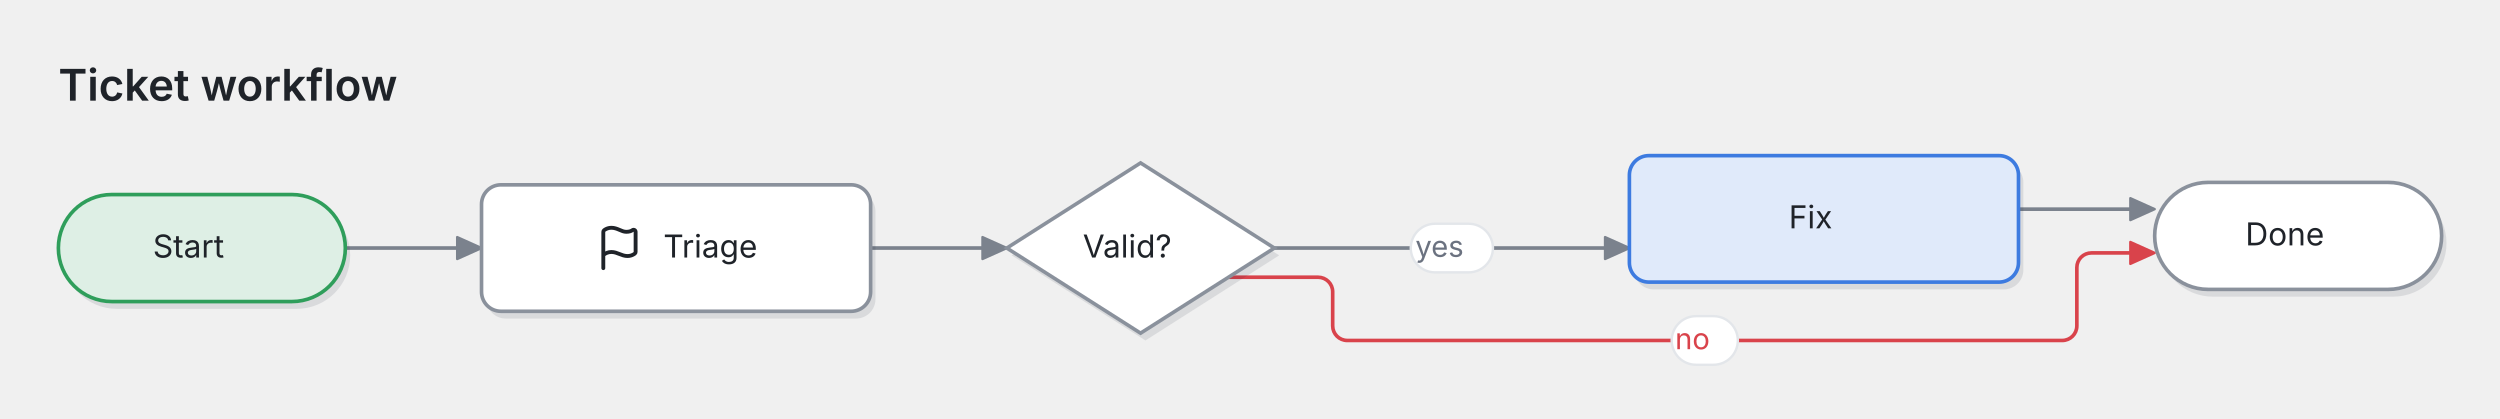
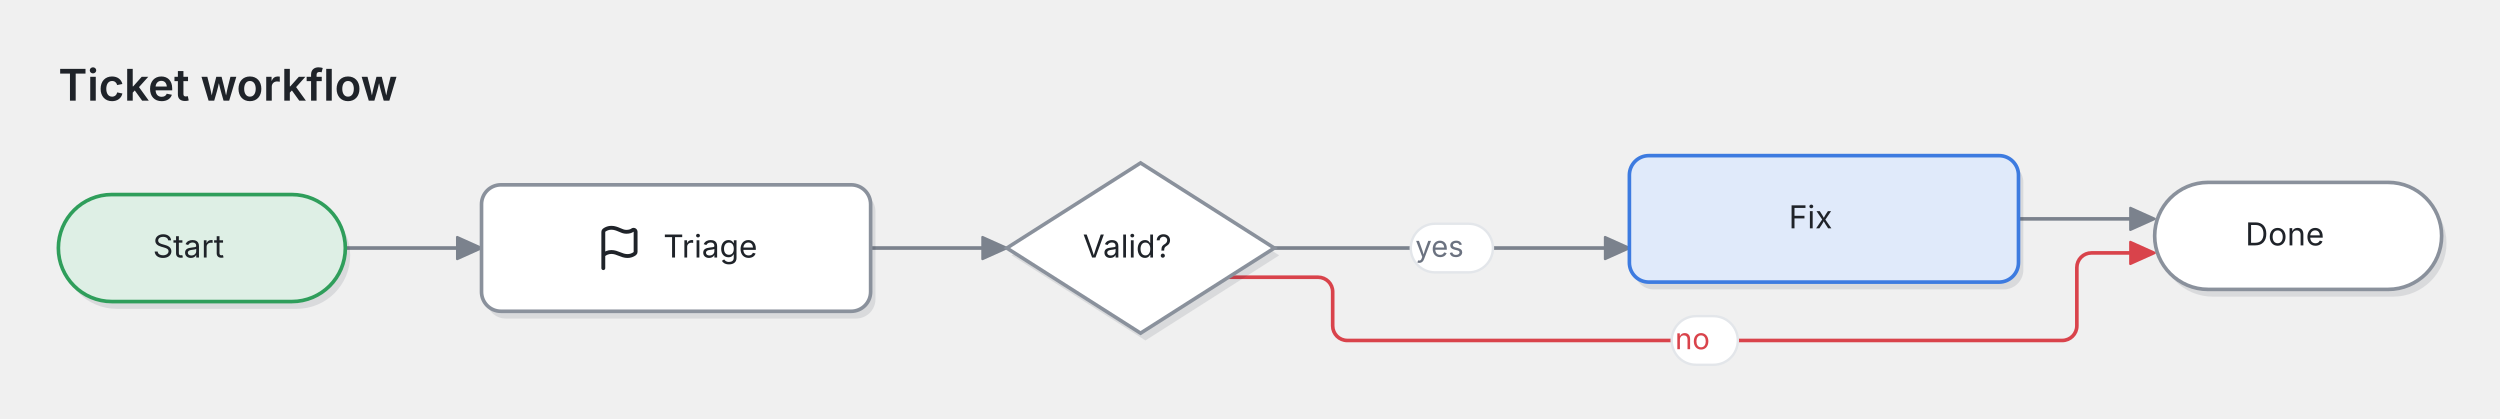
<svg xmlns="http://www.w3.org/2000/svg" width="1028" height="172" viewBox="0 0 1028 172" font-family="Inter, 'Inter var', system-ui, -apple-system, 'Segoe UI', 'Noto Sans KR', sans-serif" data-diagram="flowchart" data-theme="light">
  <g data-edge="e1">
    <path d="M142,102L190,102" fill="none" stroke="#7b828d" stroke-width="1.5" stroke-linecap="round" stroke-linejoin="round" />
    <path d="M198 102L188 97.5L188 106.5Z" fill="#7b828d" stroke="#7b828d" stroke-width="1" stroke-linejoin="round" />
  </g>
  <g data-edge="e2">
    <path d="M358,102L406,102" fill="none" stroke="#7b828d" stroke-width="1.5" stroke-linecap="round" stroke-linejoin="round" />
    <path d="M414 102L404 97.5L404 106.5Z" fill="#7b828d" stroke="#7b828d" stroke-width="1" stroke-linejoin="round" />
  </g>
  <g data-edge="e3">
    <path d="M524,102L662,102" fill="none" stroke="#7b828d" stroke-width="1.5" stroke-linecap="round" stroke-linejoin="round" />
    <path d="M670 102L660 97.5L660 106.5Z" fill="#7b828d" stroke="#7b828d" stroke-width="1" stroke-linejoin="round" />
  </g>
  <g data-edge="e4">
    <path d="M505.14 114L542 114A6 6 0 0 1 548 120L548 134A6 6 0 0 0 554 140L848 140A6 6 0 0 0 854 134L854 110A6 6 0 0 1 860 104L878 104" fill="none" stroke="#d9434b" stroke-width="1.5" stroke-linecap="round" stroke-linejoin="round" />
    <path d="M886 104L876 99.5L876 108.5Z" fill="#d9434b" stroke="#d9434b" stroke-width="1" stroke-linejoin="round" />
  </g>
  <g data-edge="e5">
-     <path d="M830,86L878,86" fill="none" stroke="#7b828d" stroke-width="1.5" stroke-linecap="round" stroke-linejoin="round" />
-     <path d="M886 86L876 81.5L876 90.5Z" fill="#7b828d" stroke="#7b828d" stroke-width="1" stroke-linejoin="round" />
+     <path d="M830,90L878,90" fill="none" stroke="#7b828d" stroke-width="1.5" stroke-linecap="round" stroke-linejoin="round" />
+     <path d="M886 90L876 85.5L876 94.5Z" fill="#7b828d" stroke="#7b828d" stroke-width="1" stroke-linejoin="round" />
  </g>
  <g data-role="node" data-id="Start">
    <rect x="26" y="83" width="118" height="44" rx="22" fill="rgba(15,23,42,0.10)" stroke="none" />
    <rect x="24" y="80" width="118" height="44" rx="22" fill="#deefe5" stroke="#2f9e5b" stroke-width="1.5" />
  </g>
  <text font-size="13" fill="#1f2329" text-anchor="middle" xml:space="preserve">
    <tspan x="83" y="105.9">Start</tspan>
  </text>
  <g data-role="node" data-id="Triage">
    <rect x="200" y="79" width="160" height="52" rx="8" fill="rgba(15,23,42,0.10)" stroke="none" />
    <rect x="198" y="76" width="160" height="52" rx="8" fill="#ffffff" stroke="#8a919c" stroke-width="1.5" />
  </g>
  <g data-icon="flag" data-icon-set="lucide" transform="translate(244.76 92) scale(0.83)">
    <path d="M4 22V4a1 1 0 0 1 .4-.8A6 6 0 0 1 8 2c3 0 5 2 7.333 2q2 0 3.067-.8A1 1 0 0 1 20 4v10a1 1 0 0 1-.4.8A6 6 0 0 1 16 16c-3 0-5-2-8-2a6 6 0 0 0-4 1.528" fill="none" stroke="#1f2329" stroke-width="1.92" stroke-linecap="round" stroke-linejoin="round" />
  </g>
  <text font-size="13" fill="#1f2329" text-anchor="start" xml:space="preserve">
    <tspan x="272.76" y="105.9">Triage</tspan>
  </text>
  <g data-role="node" data-id="Valid?">
    <polygon points="471,70 526,105 471,140 416,105" fill="rgba(15,23,42,0.10)" stroke="none" />
    <polygon points="469,67 524,102 469,137 414,102" fill="#ffffff" stroke="#8a919c" stroke-width="1.5" />
  </g>
  <text font-size="13" fill="#1f2329" text-anchor="middle" xml:space="preserve">
    <tspan x="469" y="105.9">Valid?</tspan>
  </text>
  <g data-role="node" data-id="Fix">
    <rect x="672" y="67" width="160" height="52" rx="8" fill="rgba(15,23,42,0.10)" stroke="none" />
    <rect x="670" y="64" width="160" height="52" rx="8" fill="#e0eafa" stroke="#3d7be0" stroke-width="1.5" />
  </g>
  <text font-size="13" fill="#1f2329" text-anchor="middle" xml:space="preserve">
    <tspan x="750" y="93.9">Fix</tspan>
  </text>
  <g data-role="node" data-id="Done">
    <rect x="888" y="78" width="118" height="44" rx="22" fill="rgba(15,23,42,0.10)" stroke="none" />
    <rect x="886" y="75" width="118" height="44" rx="22" fill="#ffffff" stroke="#8a919c" stroke-width="1.5" />
  </g>
  <text font-size="13" fill="#1f2329" text-anchor="middle" xml:space="preserve">
    <tspan x="945" y="100.9">Done</tspan>
  </text>
  <rect x="580.1" y="92" width="33.8" height="20" rx="10" fill="#ffffff" stroke="#e3e6ea" stroke-width="1" />
  <text font-size="12" fill="#6b7280" text-anchor="middle" xml:space="preserve">
    <tspan x="597" y="105.6">yes</tspan>
  </text>
  <rect x="687.4" y="130" width="27.2" height="20" rx="10" fill="#ffffff" stroke="#e3e6ea" stroke-width="1" />
  <text font-size="12" fill="#d9434b" text-anchor="middle" xml:space="preserve">
    <tspan x="701" y="143.6">no</tspan>
  </text>
  <text font-size="18" font-weight="600" fill="#1f2329" text-anchor="start" xml:space="preserve">
    <tspan x="24" y="41.4">Ticket workflow</tspan>
  </text>
</svg>
